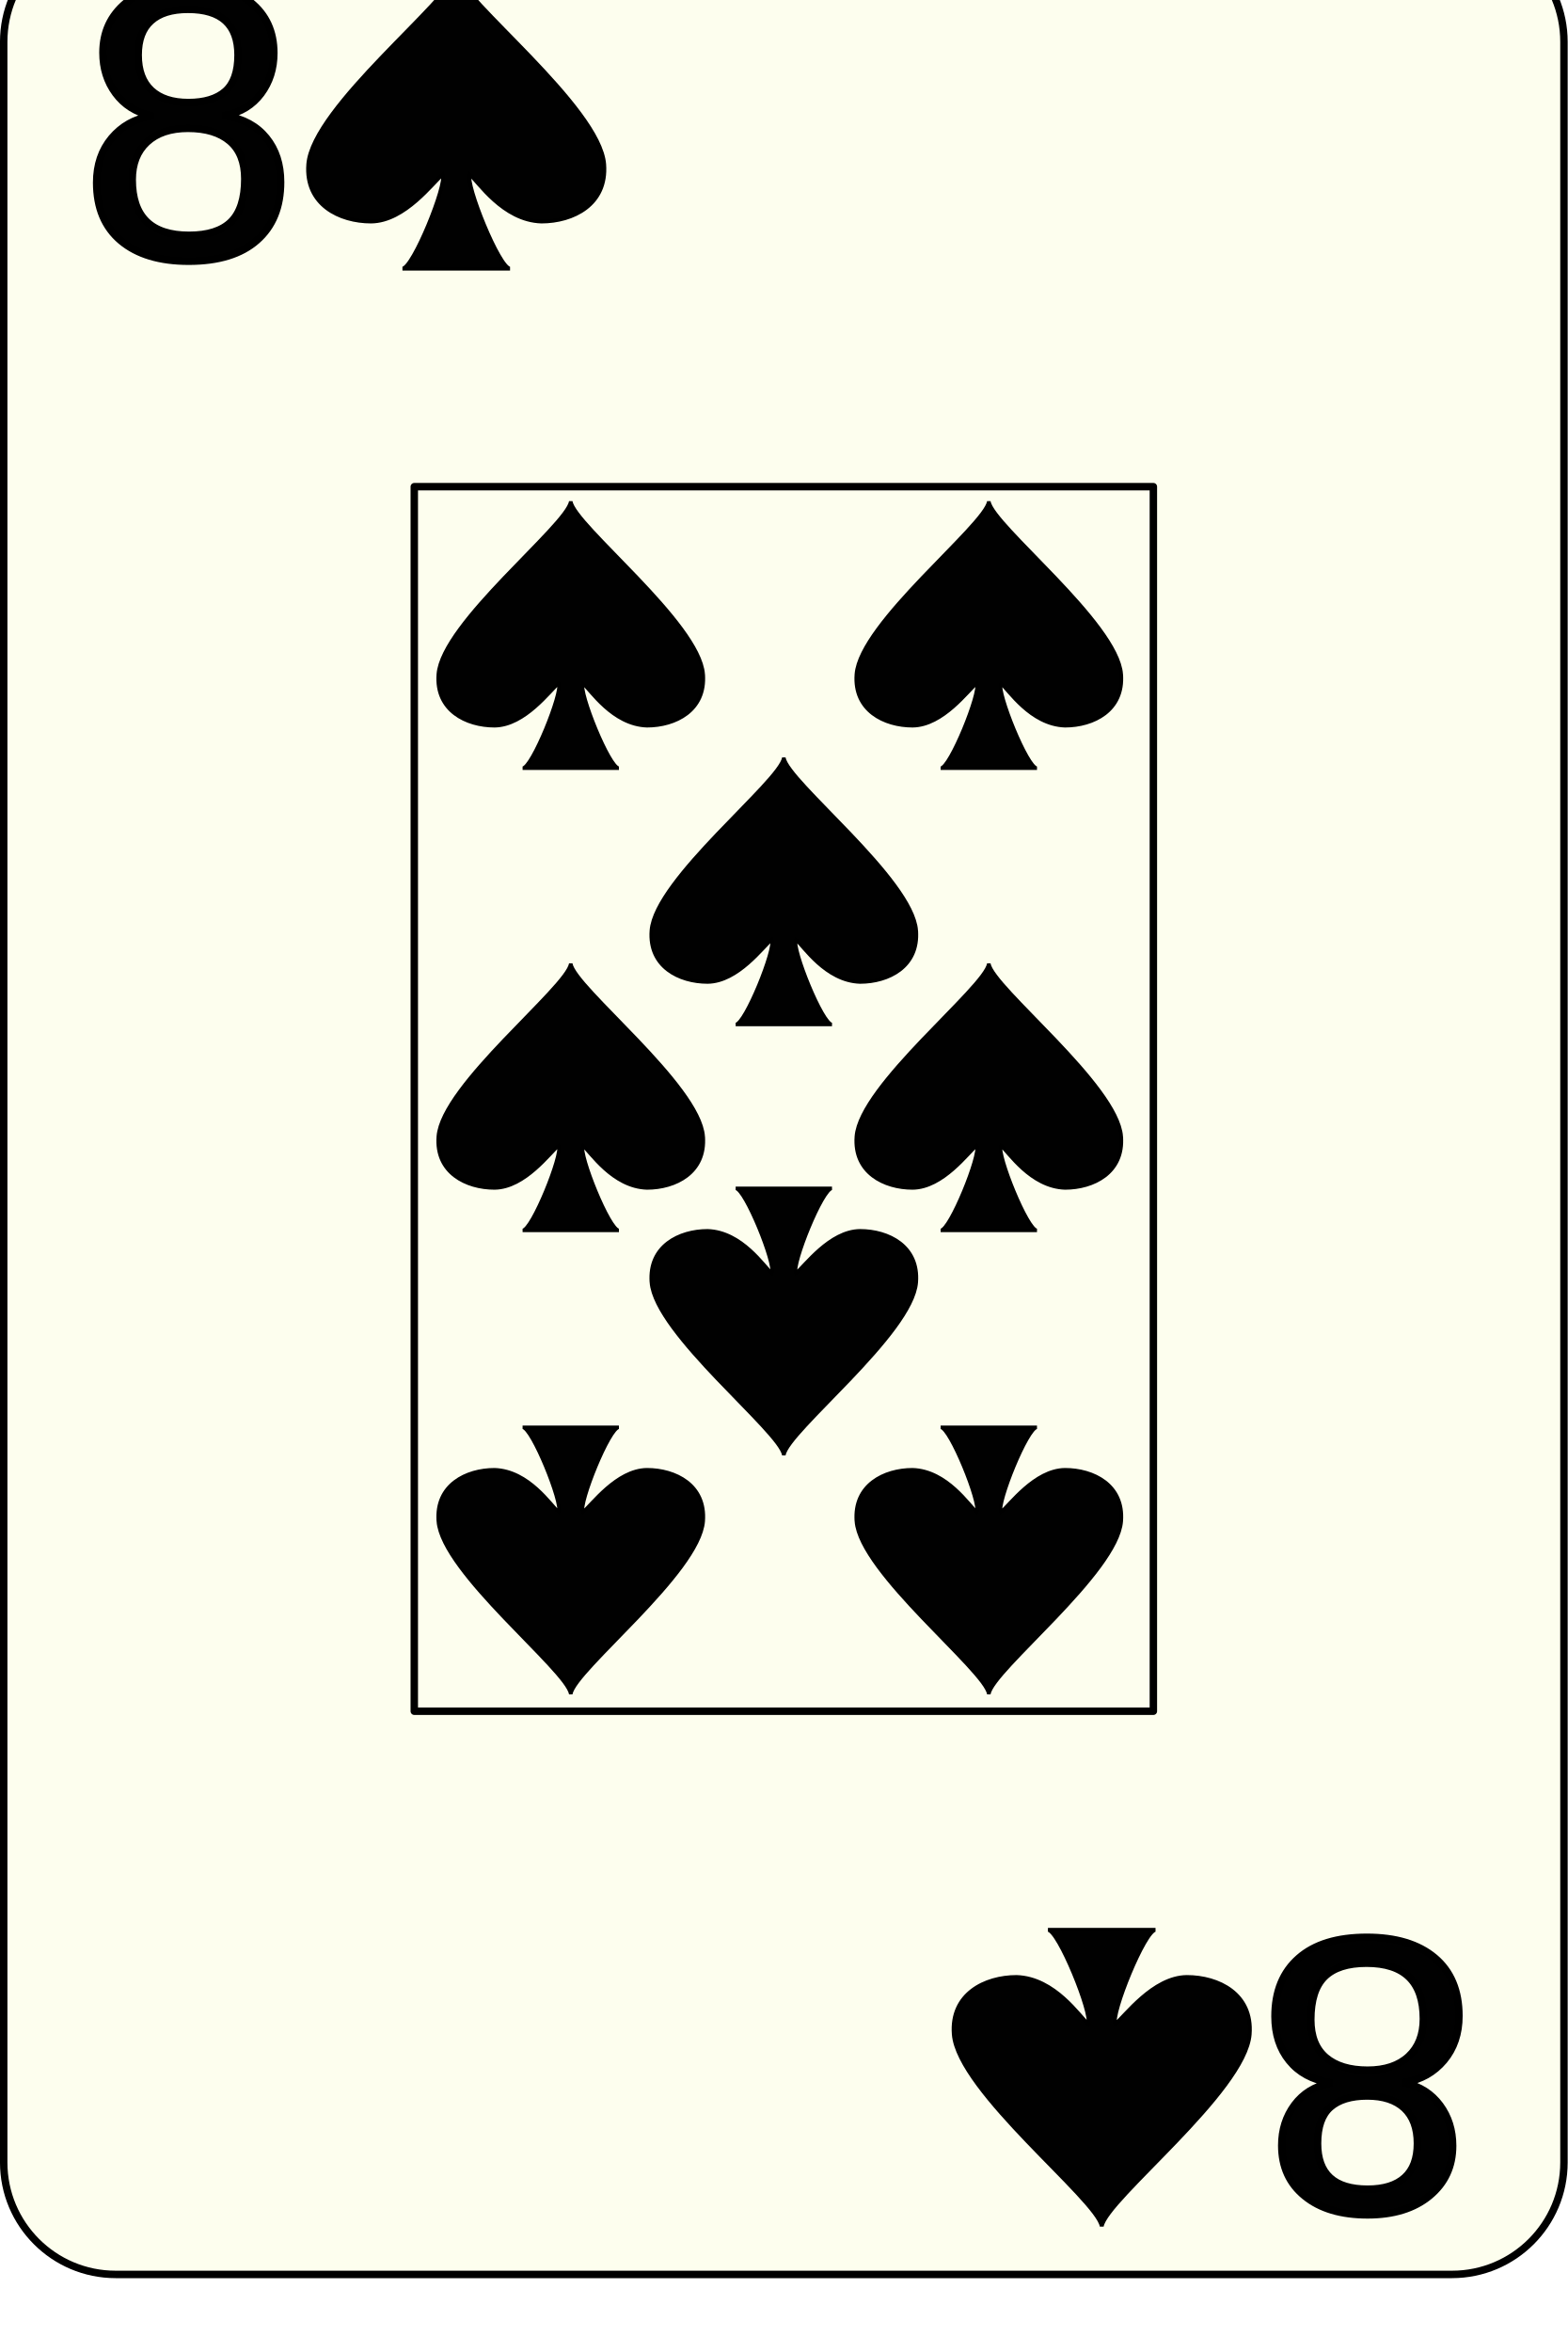
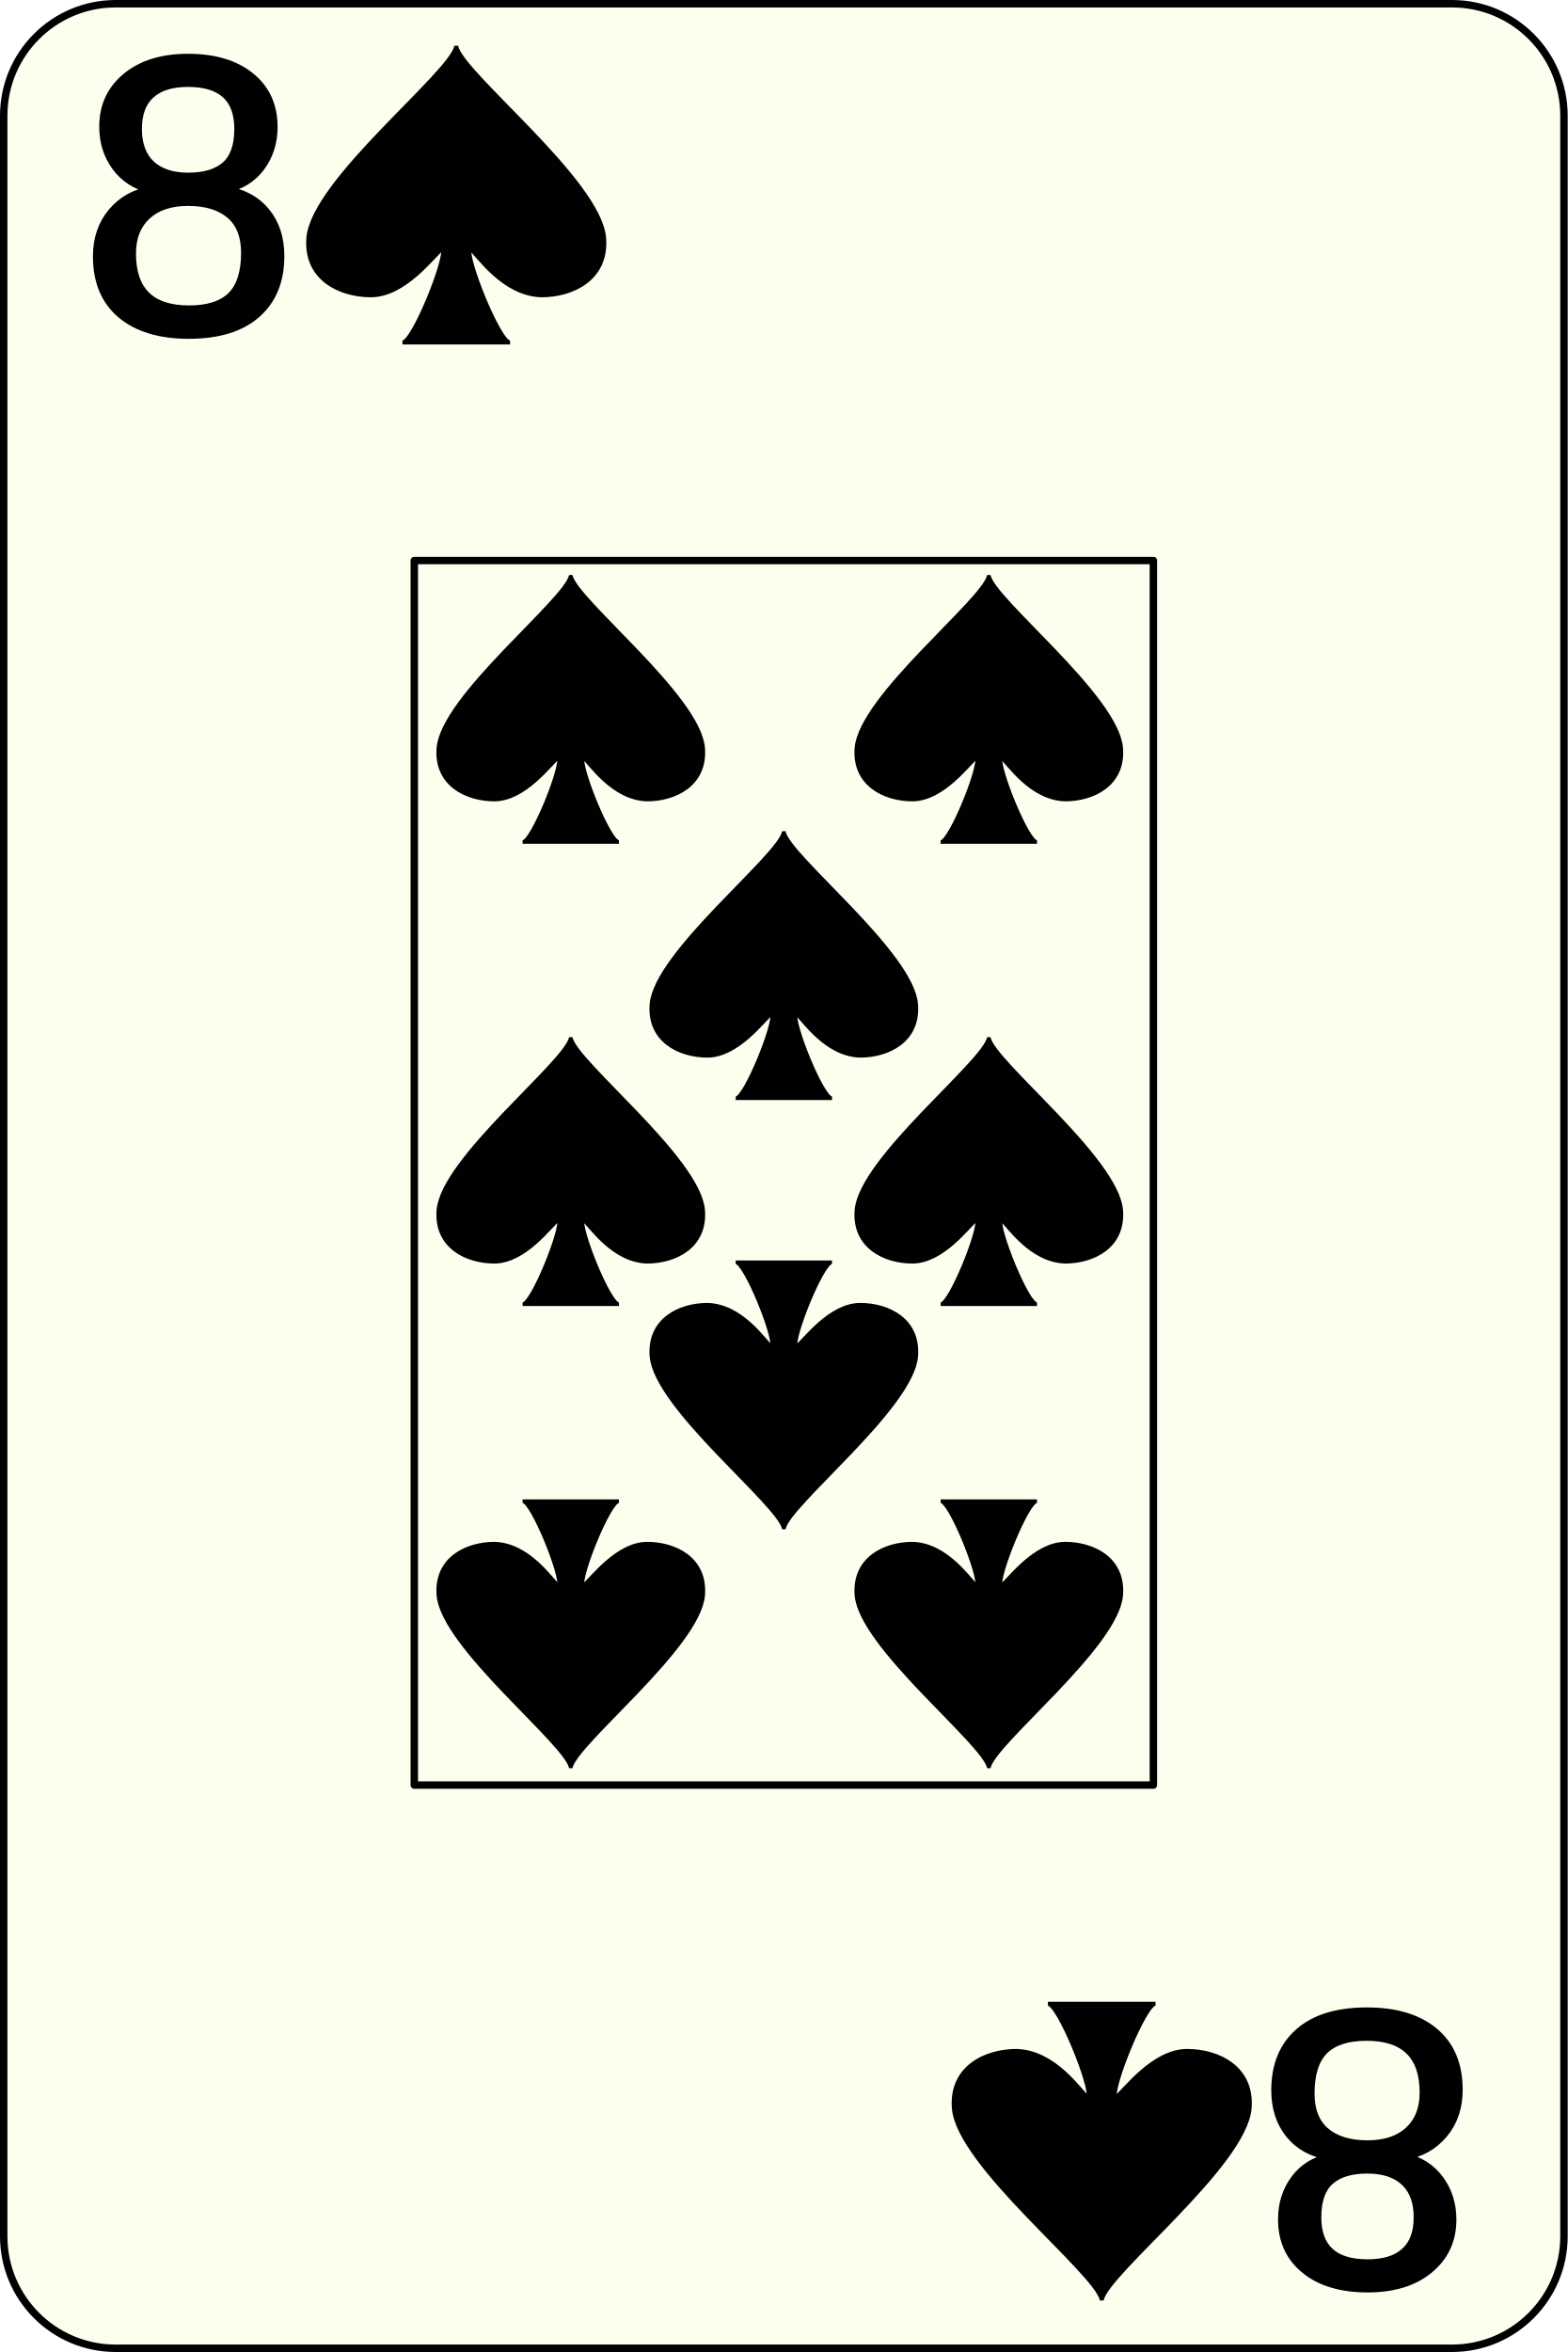
- <svg xmlns="http://www.w3.org/2000/svg" version="1.1" id="svg8691" viewBox="0 0 210 315" height="315" width="210">
+ <svg xmlns="http://www.w3.org/2000/svg" width="210" height="315" viewBox="0 0 210 315" id="svg8691" version="1.1">
  <defs id="defs8693" />
-   <g transform="translate(-1470.357,-4.6192307e-5)" id="layer1">
+   <g id="layer1" transform="translate(-1470.355,9.891125)">
    <g id="spade8">
-       <rect rx="15" ry="15" y="-9.393" x="1470.853" height="314.004" width="209.004" id="rect11057" style="opacity:1;fill:#fdfeee;fill-opacity:1;stroke:#000000;stroke-width:0.996;stroke-linecap:butt;stroke-linejoin:round;stroke-miterlimit:4;stroke-dasharray:none;stroke-opacity:1" />
-       <rect y="65.178" x="1525.852" height="164.005" width="99.005" id="rect11059" style="opacity:1;fill:none;fill-opacity:1;stroke:#000000;stroke-width:0.995;stroke-linecap:butt;stroke-linejoin:round;stroke-miterlimit:4;stroke-dasharray:none;stroke-opacity:1" />
-       <path id="use17074" d="m 1551.289,21.995 c -0.6,-7.67 -19.216,-22.107 -19.817,-25.719 -0.6,3.609 -19.217,18.046 -19.817,25.719 -0.419,5.422 4.205,7.67 8.409,7.67 4.552,-0.041 8.312,-5.295 9.607,-6.317 0.6,1.354 -3.976,12.633 -5.405,12.633 l 14.414,0 c -1.429,0 -6.005,-11.28 -5.405,-12.633 1.134,0.938 4.458,6.159 9.61,6.317 4.202,-0.002 8.823,-2.248 8.404,-7.67 z" style="fill:#010101;fill-opacity:1;stroke:#000000;stroke-width:0.518;stroke-miterlimit:4;stroke-dasharray:none;stroke-opacity:1" />
-       <path id="use17076" d="m 1598.123,272.448 c 0.6,7.67 19.216,22.107 19.817,25.719 0.6,-3.609 19.217,-18.046 19.817,-25.719 0.419,-5.422 -4.205,-7.67 -8.409,-7.67 -4.552,0.041 -8.312,5.295 -9.607,6.317 -0.6,-1.354 3.976,-12.633 5.405,-12.633 l -14.414,0 c 1.429,0 6.005,11.28 5.405,12.633 -1.134,-0.938 -4.458,-6.159 -9.61,-6.317 -4.202,0.002 -8.823,2.248 -8.404,7.67 z" style="fill:#010101;fill-opacity:1;stroke:#000000;stroke-width:0.518;stroke-miterlimit:4;stroke-dasharray:none;stroke-opacity:1" />
-       <text xml:space="preserve" style="color:#000000;font-style:normal;font-variant:normal;font-weight:normal;font-stretch:normal;font-size:52.5px;line-height:125%;font-family:Arial;-inkscape-font-specification:'Arial, Normal';text-indent:0;text-align:start;text-decoration:none;text-decoration-line:none;text-decoration-style:solid;text-decoration-color:#000000;letter-spacing:0px;word-spacing:0px;text-transform:none;direction:ltr;block-progression:tb;writing-mode:lr-tb;baseline-shift:baseline;text-anchor:start;white-space:normal;clip-rule:nonzero;display:inline;overflow:visible;visibility:visible;opacity:1;isolation:auto;mix-blend-mode:normal;color-interpolation:sRGB;color-interpolation-filters:linearRGB;solid-color:#000000;solid-opacity:1;fill:#010101;fill-opacity:1;fill-rule:nonzero;stroke:#000000;stroke-width:1px;stroke-linecap:butt;stroke-linejoin:miter;stroke-miterlimit:4;stroke-dasharray:none;stroke-dashoffset:0;stroke-opacity:1;color-rendering:auto;image-rendering:auto;shape-rendering:auto;text-rendering:auto;enable-background:accumulate" x="1481.025" y="34.468" id="text18478-4">
-         <tspan id="tspan18480-0" x="1481.025" y="34.468">8</tspan>
+       <rect style="opacity:1;fill:#fdfeee;fill-opacity:1;stroke:#000000;stroke-width:0.996;stroke-linecap:butt;stroke-linejoin:round;stroke-miterlimit:4;stroke-dasharray:none;stroke-opacity:1" id="rect11057" width="209.004" height="314.004" x="1470.853" y="-9.393" ry="15" rx="15" />
+       <rect style="opacity:1;fill:none;fill-opacity:1;stroke:#000000;stroke-width:0.995;stroke-linecap:butt;stroke-linejoin:round;stroke-miterlimit:4;stroke-dasharray:none;stroke-opacity:1" id="rect11059" width="99.005" height="164.005" x="1525.852" y="65.178" />
+       <path style="fill:#010101;fill-opacity:1;stroke:#000000;stroke-width:0.518;stroke-miterlimit:4;stroke-dasharray:none;stroke-opacity:1" d="m 1551.289,21.995 c -0.6,-7.67 -19.216,-22.107 -19.817,-25.719 -0.6,3.609 -19.217,18.046 -19.817,25.719 -0.419,5.422 4.205,7.67 8.409,7.67 4.552,-0.041 8.312,-5.295 9.607,-6.317 0.6,1.354 -3.976,12.633 -5.405,12.633 h 14.414 c -1.429,0 -6.005,-11.28 -5.405,-12.633 1.134,0.938 4.458,6.159 9.61,6.317 4.202,-0.002 8.823,-2.248 8.404,-7.67 z" id="use17074" />
+       <path style="fill:#010101;fill-opacity:1;stroke:#000000;stroke-width:0.518;stroke-miterlimit:4;stroke-dasharray:none;stroke-opacity:1" d="m 1598.123,272.448 c 0.6,7.67 19.216,22.107 19.817,25.719 0.6,-3.609 19.217,-18.046 19.817,-25.719 0.419,-5.422 -4.205,-7.67 -8.409,-7.67 -4.552,0.041 -8.312,5.295 -9.607,6.317 -0.6,-1.354 3.976,-12.633 5.405,-12.633 h -14.414 c 1.429,0 6.005,11.28 5.405,12.633 -1.134,-0.938 -4.458,-6.159 -9.61,-6.317 -4.202,0.002 -8.823,2.248 -8.404,7.67 z" id="use17076" />
+       <text id="text18478-4" y="34.468" x="1481.025" style="color:#000000;font-style:normal;font-variant:normal;font-weight:normal;font-stretch:normal;line-height:0%;font-family:Arial;-inkscape-font-specification:'Arial, Normal';text-indent:0;text-align:start;text-decoration:none;text-decoration-line:none;text-decoration-style:solid;text-decoration-color:#000000;letter-spacing:0px;word-spacing:0px;text-transform:none;writing-mode:lr-tb;direction:ltr;baseline-shift:baseline;text-anchor:start;white-space:normal;clip-rule:nonzero;display:inline;overflow:visible;visibility:visible;opacity:1;isolation:auto;mix-blend-mode:normal;color-interpolation:sRGB;color-interpolation-filters:linearRGB;solid-color:#000000;solid-opacity:1;fill:#010101;fill-opacity:1;fill-rule:nonzero;stroke:#000000;stroke-width:1px;stroke-linecap:butt;stroke-linejoin:miter;stroke-miterlimit:4;stroke-dasharray:none;stroke-dashoffset:0;stroke-opacity:1;color-rendering:auto;image-rendering:auto;shape-rendering:auto;text-rendering:auto;enable-background:accumulate" xml:space="preserve">
+         <tspan y="34.468" x="1481.025" id="tspan18480-0" style="font-size:52.5px;line-height:1.25">8</tspan>
      </text>
-       <text xml:space="preserve" style="color:#000000;font-style:normal;font-variant:normal;font-weight:normal;font-stretch:normal;font-size:52.5px;line-height:125%;font-family:Arial;-inkscape-font-specification:'Arial, Normal';text-indent:0;text-align:start;text-decoration:none;text-decoration-line:none;text-decoration-style:solid;text-decoration-color:#000000;letter-spacing:0px;word-spacing:0px;text-transform:none;direction:ltr;block-progression:tb;writing-mode:lr-tb;baseline-shift:baseline;text-anchor:start;white-space:normal;clip-rule:nonzero;display:inline;overflow:visible;visibility:visible;opacity:1;isolation:auto;mix-blend-mode:normal;color-interpolation:sRGB;color-interpolation-filters:linearRGB;solid-color:#000000;solid-opacity:1;fill:#010101;fill-opacity:1;fill-rule:nonzero;stroke:#000000;stroke-width:1;stroke-linecap:butt;stroke-linejoin:miter;stroke-miterlimit:4;stroke-dasharray:none;stroke-dashoffset:0;stroke-opacity:1;color-rendering:auto;image-rendering:auto;shape-rendering:auto;text-rendering:auto;enable-background:accumulate" x="-1668.07" y="-259.975" id="text19333-4" transform="scale(-1,-1)">
-         <tspan id="tspan19335-5" x="-1668.07" y="-259.975">8</tspan>
+       <text transform="scale(-1)" id="text19333-4" y="-259.975" x="-1668.07" style="color:#000000;font-style:normal;font-variant:normal;font-weight:normal;font-stretch:normal;line-height:0%;font-family:Arial;-inkscape-font-specification:'Arial, Normal';text-indent:0;text-align:start;text-decoration:none;text-decoration-line:none;text-decoration-style:solid;text-decoration-color:#000000;letter-spacing:0px;word-spacing:0px;text-transform:none;writing-mode:lr-tb;direction:ltr;baseline-shift:baseline;text-anchor:start;white-space:normal;clip-rule:nonzero;display:inline;overflow:visible;visibility:visible;opacity:1;isolation:auto;mix-blend-mode:normal;color-interpolation:sRGB;color-interpolation-filters:linearRGB;solid-color:#000000;solid-opacity:1;fill:#010101;fill-opacity:1;fill-rule:nonzero;stroke:#000000;stroke-width:1;stroke-linecap:butt;stroke-linejoin:miter;stroke-miterlimit:4;stroke-dasharray:none;stroke-dashoffset:0;stroke-opacity:1;color-rendering:auto;image-rendering:auto;shape-rendering:auto;text-rendering:auto;enable-background:accumulate" xml:space="preserve">
+         <tspan y="-259.975" x="-1668.07" id="tspan19335-5" style="font-size:52.5px;line-height:1.25">8</tspan>
      </text>
-       <path id="use22809" d="m 1593.1,124.619 c -0.537,-6.902 -17.207,-19.893 -17.745,-23.143 -0.537,3.248 -17.207,16.239 -17.745,23.143 -0.375,4.879 3.765,6.902 7.53,6.902 4.076,-0.037 7.443,-4.765 8.602,-5.684 0.537,1.218 -3.561,11.368 -4.84,11.368 l 12.907,0 c -1.279,0 -5.377,-10.15 -4.84,-11.368 1.015,0.844 3.992,5.543 8.605,5.684 3.763,-0.002 7.901,-2.023 7.525,-6.902 z" style="fill:#010101;fill-opacity:1;stroke:#000000;stroke-width:0.465;stroke-miterlimit:4;stroke-dasharray:none;stroke-opacity:1" />
-       <path id="use22875" d="m 1564.559,90.298 c -0.537,-6.902 -17.207,-19.893 -17.745,-23.143 -0.537,3.248 -17.207,16.239 -17.745,23.143 -0.375,4.879 3.765,6.902 7.53,6.902 4.076,-0.037 7.443,-4.765 8.602,-5.684 0.537,1.218 -3.561,11.368 -4.84,11.368 l 12.907,0 c -1.279,0 -5.377,-10.15 -4.84,-11.368 1.015,0.844 3.992,5.543 8.605,5.684 3.763,-0.002 7.901,-2.023 7.525,-6.902 z" style="fill:#010101;fill-opacity:1;stroke:#000000;stroke-width:0.465;stroke-miterlimit:4;stroke-dasharray:none;stroke-opacity:1" />
-       <path id="use22877" d="m 1564.559,152.2 c -0.537,-6.902 -17.207,-19.893 -17.745,-23.143 -0.537,3.248 -17.207,16.239 -17.745,23.143 -0.375,4.879 3.765,6.902 7.53,6.902 4.076,-0.037 7.443,-4.765 8.602,-5.684 0.537,1.218 -3.561,11.368 -4.84,11.368 l 12.907,0 c -1.279,0 -5.377,-10.15 -4.84,-11.368 1.015,0.844 3.992,5.543 8.605,5.684 3.763,-0.002 7.901,-2.023 7.525,-6.902 z" style="fill:#010101;fill-opacity:1;stroke:#000000;stroke-width:0.465;stroke-miterlimit:4;stroke-dasharray:none;stroke-opacity:1" />
-       <path id="use22879" d="m 1557.61,171.741 c 0.537,6.902 17.207,19.893 17.745,23.143 0.537,-3.248 17.207,-16.239 17.745,-23.143 0.375,-4.879 -3.765,-6.902 -7.53,-6.902 -4.076,0.037 -7.443,4.765 -8.602,5.684 -0.537,-1.218 3.561,-11.368 4.84,-11.368 l -12.907,0 c 1.279,0 5.377,10.15 4.84,11.368 -1.015,-0.844 -3.992,-5.543 -8.605,-5.684 -3.763,0.002 -7.901,2.023 -7.525,6.902 z" style="fill:#010101;fill-opacity:1;stroke:#000000;stroke-width:0.465;stroke-miterlimit:4;stroke-dasharray:none;stroke-opacity:1" />
-       <path id="use22881" d="m 1529.069,203.741 c 0.537,6.902 17.207,19.893 17.745,23.143 0.537,-3.248 17.207,-16.239 17.745,-23.143 0.375,-4.879 -3.765,-6.902 -7.53,-6.902 -4.076,0.037 -7.443,4.765 -8.602,5.684 -0.537,-1.218 3.561,-11.368 4.84,-11.368 l -12.907,0 c 1.279,0 5.377,10.15 4.84,11.368 -1.015,-0.844 -3.992,-5.543 -8.605,-5.684 -3.763,0.002 -7.901,2.023 -7.525,6.902 z" style="fill:#010101;fill-opacity:1;stroke:#000000;stroke-width:0.465;stroke-miterlimit:4;stroke-dasharray:none;stroke-opacity:1" />
-       <path id="use22893" d="m 1620.559,90.298 c -0.537,-6.902 -17.207,-19.893 -17.745,-23.143 -0.537,3.248 -17.207,16.239 -17.745,23.143 -0.375,4.879 3.765,6.902 7.53,6.902 4.076,-0.037 7.443,-4.765 8.602,-5.684 0.537,1.218 -3.561,11.368 -4.84,11.368 l 12.907,0 c -1.279,0 -5.377,-10.15 -4.84,-11.368 1.015,0.844 3.992,5.543 8.605,5.684 3.763,-0.002 7.901,-2.023 7.525,-6.902 z" style="fill:#010101;fill-opacity:1;stroke:#000000;stroke-width:0.465;stroke-miterlimit:4;stroke-dasharray:none;stroke-opacity:1" />
-       <path id="use22895" d="m 1620.559,152.2 c -0.537,-6.902 -17.207,-19.893 -17.745,-23.143 -0.537,3.248 -17.207,16.239 -17.745,23.143 -0.375,4.879 3.765,6.902 7.53,6.902 4.076,-0.037 7.443,-4.765 8.602,-5.684 0.537,1.218 -3.561,11.368 -4.84,11.368 l 12.907,0 c -1.279,0 -5.377,-10.15 -4.84,-11.368 1.015,0.844 3.992,5.543 8.605,5.684 3.763,-0.002 7.901,-2.023 7.525,-6.902 z" style="fill:#010101;fill-opacity:1;stroke:#000000;stroke-width:0.465;stroke-miterlimit:4;stroke-dasharray:none;stroke-opacity:1" />
-       <path id="use22899" d="m 1585.069,203.741 c 0.537,6.902 17.207,19.893 17.745,23.143 0.537,-3.248 17.207,-16.239 17.745,-23.143 0.375,-4.879 -3.765,-6.902 -7.53,-6.902 -4.076,0.037 -7.443,4.765 -8.602,5.684 -0.537,-1.218 3.561,-11.368 4.84,-11.368 l -12.907,0 c 1.279,0 5.377,10.15 4.84,11.368 -1.015,-0.844 -3.992,-5.543 -8.605,-5.684 -3.763,0.002 -7.901,2.023 -7.525,6.902 z" style="fill:#010101;fill-opacity:1;stroke:#000000;stroke-width:0.465;stroke-miterlimit:4;stroke-dasharray:none;stroke-opacity:1" />
+       <path style="fill:#010101;fill-opacity:1;stroke:#000000;stroke-width:0.465;stroke-miterlimit:4;stroke-dasharray:none;stroke-opacity:1" d="m 1593.1,124.619 c -0.537,-6.902 -17.207,-19.893 -17.745,-23.143 -0.537,3.248 -17.207,16.239 -17.745,23.143 -0.375,4.879 3.765,6.902 7.53,6.902 4.076,-0.037 7.443,-4.765 8.602,-5.684 0.537,1.218 -3.561,11.368 -4.84,11.368 h 12.907 c -1.279,0 -5.377,-10.15 -4.84,-11.368 1.015,0.844 3.992,5.543 8.605,5.684 3.763,-0.002 7.901,-2.023 7.525,-6.902 z" id="use22809" />
+       <path style="fill:#010101;fill-opacity:1;stroke:#000000;stroke-width:0.465;stroke-miterlimit:4;stroke-dasharray:none;stroke-opacity:1" d="m 1564.559,90.298 c -0.537,-6.902 -17.207,-19.893 -17.745,-23.143 -0.537,3.248 -17.207,16.239 -17.745,23.143 -0.375,4.879 3.765,6.902 7.53,6.902 4.076,-0.037 7.443,-4.765 8.602,-5.684 0.537,1.218 -3.561,11.368 -4.84,11.368 h 12.907 c -1.279,0 -5.377,-10.15 -4.84,-11.368 1.015,0.844 3.992,5.543 8.605,5.684 3.763,-0.002 7.901,-2.023 7.525,-6.902 z" id="use22875" />
+       <path style="fill:#010101;fill-opacity:1;stroke:#000000;stroke-width:0.465;stroke-miterlimit:4;stroke-dasharray:none;stroke-opacity:1" d="m 1564.559,152.2 c -0.537,-6.902 -17.207,-19.893 -17.745,-23.143 -0.537,3.248 -17.207,16.239 -17.745,23.143 -0.375,4.879 3.765,6.902 7.53,6.902 4.076,-0.037 7.443,-4.765 8.602,-5.684 0.537,1.218 -3.561,11.368 -4.84,11.368 h 12.907 c -1.279,0 -5.377,-10.15 -4.84,-11.368 1.015,0.844 3.992,5.543 8.605,5.684 3.763,-0.002 7.901,-2.023 7.525,-6.902 z" id="use22877" />
+       <path style="fill:#010101;fill-opacity:1;stroke:#000000;stroke-width:0.465;stroke-miterlimit:4;stroke-dasharray:none;stroke-opacity:1" d="m 1557.61,171.741 c 0.537,6.902 17.207,19.893 17.745,23.143 0.537,-3.248 17.207,-16.239 17.745,-23.143 0.375,-4.879 -3.765,-6.902 -7.53,-6.902 -4.076,0.037 -7.443,4.765 -8.602,5.684 -0.537,-1.218 3.561,-11.368 4.84,-11.368 h -12.907 c 1.279,0 5.377,10.15 4.84,11.368 -1.015,-0.844 -3.992,-5.543 -8.605,-5.684 -3.763,0.002 -7.901,2.023 -7.525,6.902 z" id="use22879" />
+       <path style="fill:#010101;fill-opacity:1;stroke:#000000;stroke-width:0.465;stroke-miterlimit:4;stroke-dasharray:none;stroke-opacity:1" d="m 1529.069,203.741 c 0.537,6.902 17.207,19.893 17.745,23.143 0.537,-3.248 17.207,-16.239 17.745,-23.143 0.375,-4.879 -3.765,-6.902 -7.53,-6.902 -4.076,0.037 -7.443,4.765 -8.602,5.684 -0.537,-1.218 3.561,-11.368 4.84,-11.368 h -12.907 c 1.279,0 5.377,10.15 4.84,11.368 -1.015,-0.844 -3.992,-5.543 -8.605,-5.684 -3.763,0.002 -7.901,2.023 -7.525,6.902 z" id="use22881" />
+       <path style="fill:#010101;fill-opacity:1;stroke:#000000;stroke-width:0.465;stroke-miterlimit:4;stroke-dasharray:none;stroke-opacity:1" d="m 1620.559,90.298 c -0.537,-6.902 -17.207,-19.893 -17.745,-23.143 -0.537,3.248 -17.207,16.239 -17.745,23.143 -0.375,4.879 3.765,6.902 7.53,6.902 4.076,-0.037 7.443,-4.765 8.602,-5.684 0.537,1.218 -3.561,11.368 -4.84,11.368 h 12.907 c -1.279,0 -5.377,-10.15 -4.84,-11.368 1.015,0.844 3.992,5.543 8.605,5.684 3.763,-0.002 7.901,-2.023 7.525,-6.902 z" id="use22893" />
+       <path style="fill:#010101;fill-opacity:1;stroke:#000000;stroke-width:0.465;stroke-miterlimit:4;stroke-dasharray:none;stroke-opacity:1" d="m 1620.559,152.2 c -0.537,-6.902 -17.207,-19.893 -17.745,-23.143 -0.537,3.248 -17.207,16.239 -17.745,23.143 -0.375,4.879 3.765,6.902 7.53,6.902 4.076,-0.037 7.443,-4.765 8.602,-5.684 0.537,1.218 -3.561,11.368 -4.84,11.368 h 12.907 c -1.279,0 -5.377,-10.15 -4.84,-11.368 1.015,0.844 3.992,5.543 8.605,5.684 3.763,-0.002 7.901,-2.023 7.525,-6.902 z" id="use22895" />
+       <path style="fill:#010101;fill-opacity:1;stroke:#000000;stroke-width:0.465;stroke-miterlimit:4;stroke-dasharray:none;stroke-opacity:1" d="m 1585.069,203.741 c 0.537,6.902 17.207,19.893 17.745,23.143 0.537,-3.248 17.207,-16.239 17.745,-23.143 0.375,-4.879 -3.765,-6.902 -7.53,-6.902 -4.076,0.037 -7.443,4.765 -8.602,5.684 -0.537,-1.218 3.561,-11.368 4.84,-11.368 h -12.907 c 1.279,0 5.377,10.15 4.84,11.368 -1.015,-0.844 -3.992,-5.543 -8.605,-5.684 -3.763,0.002 -7.901,2.023 -7.525,6.902 z" id="use22899" />
    </g>
  </g>
</svg>
